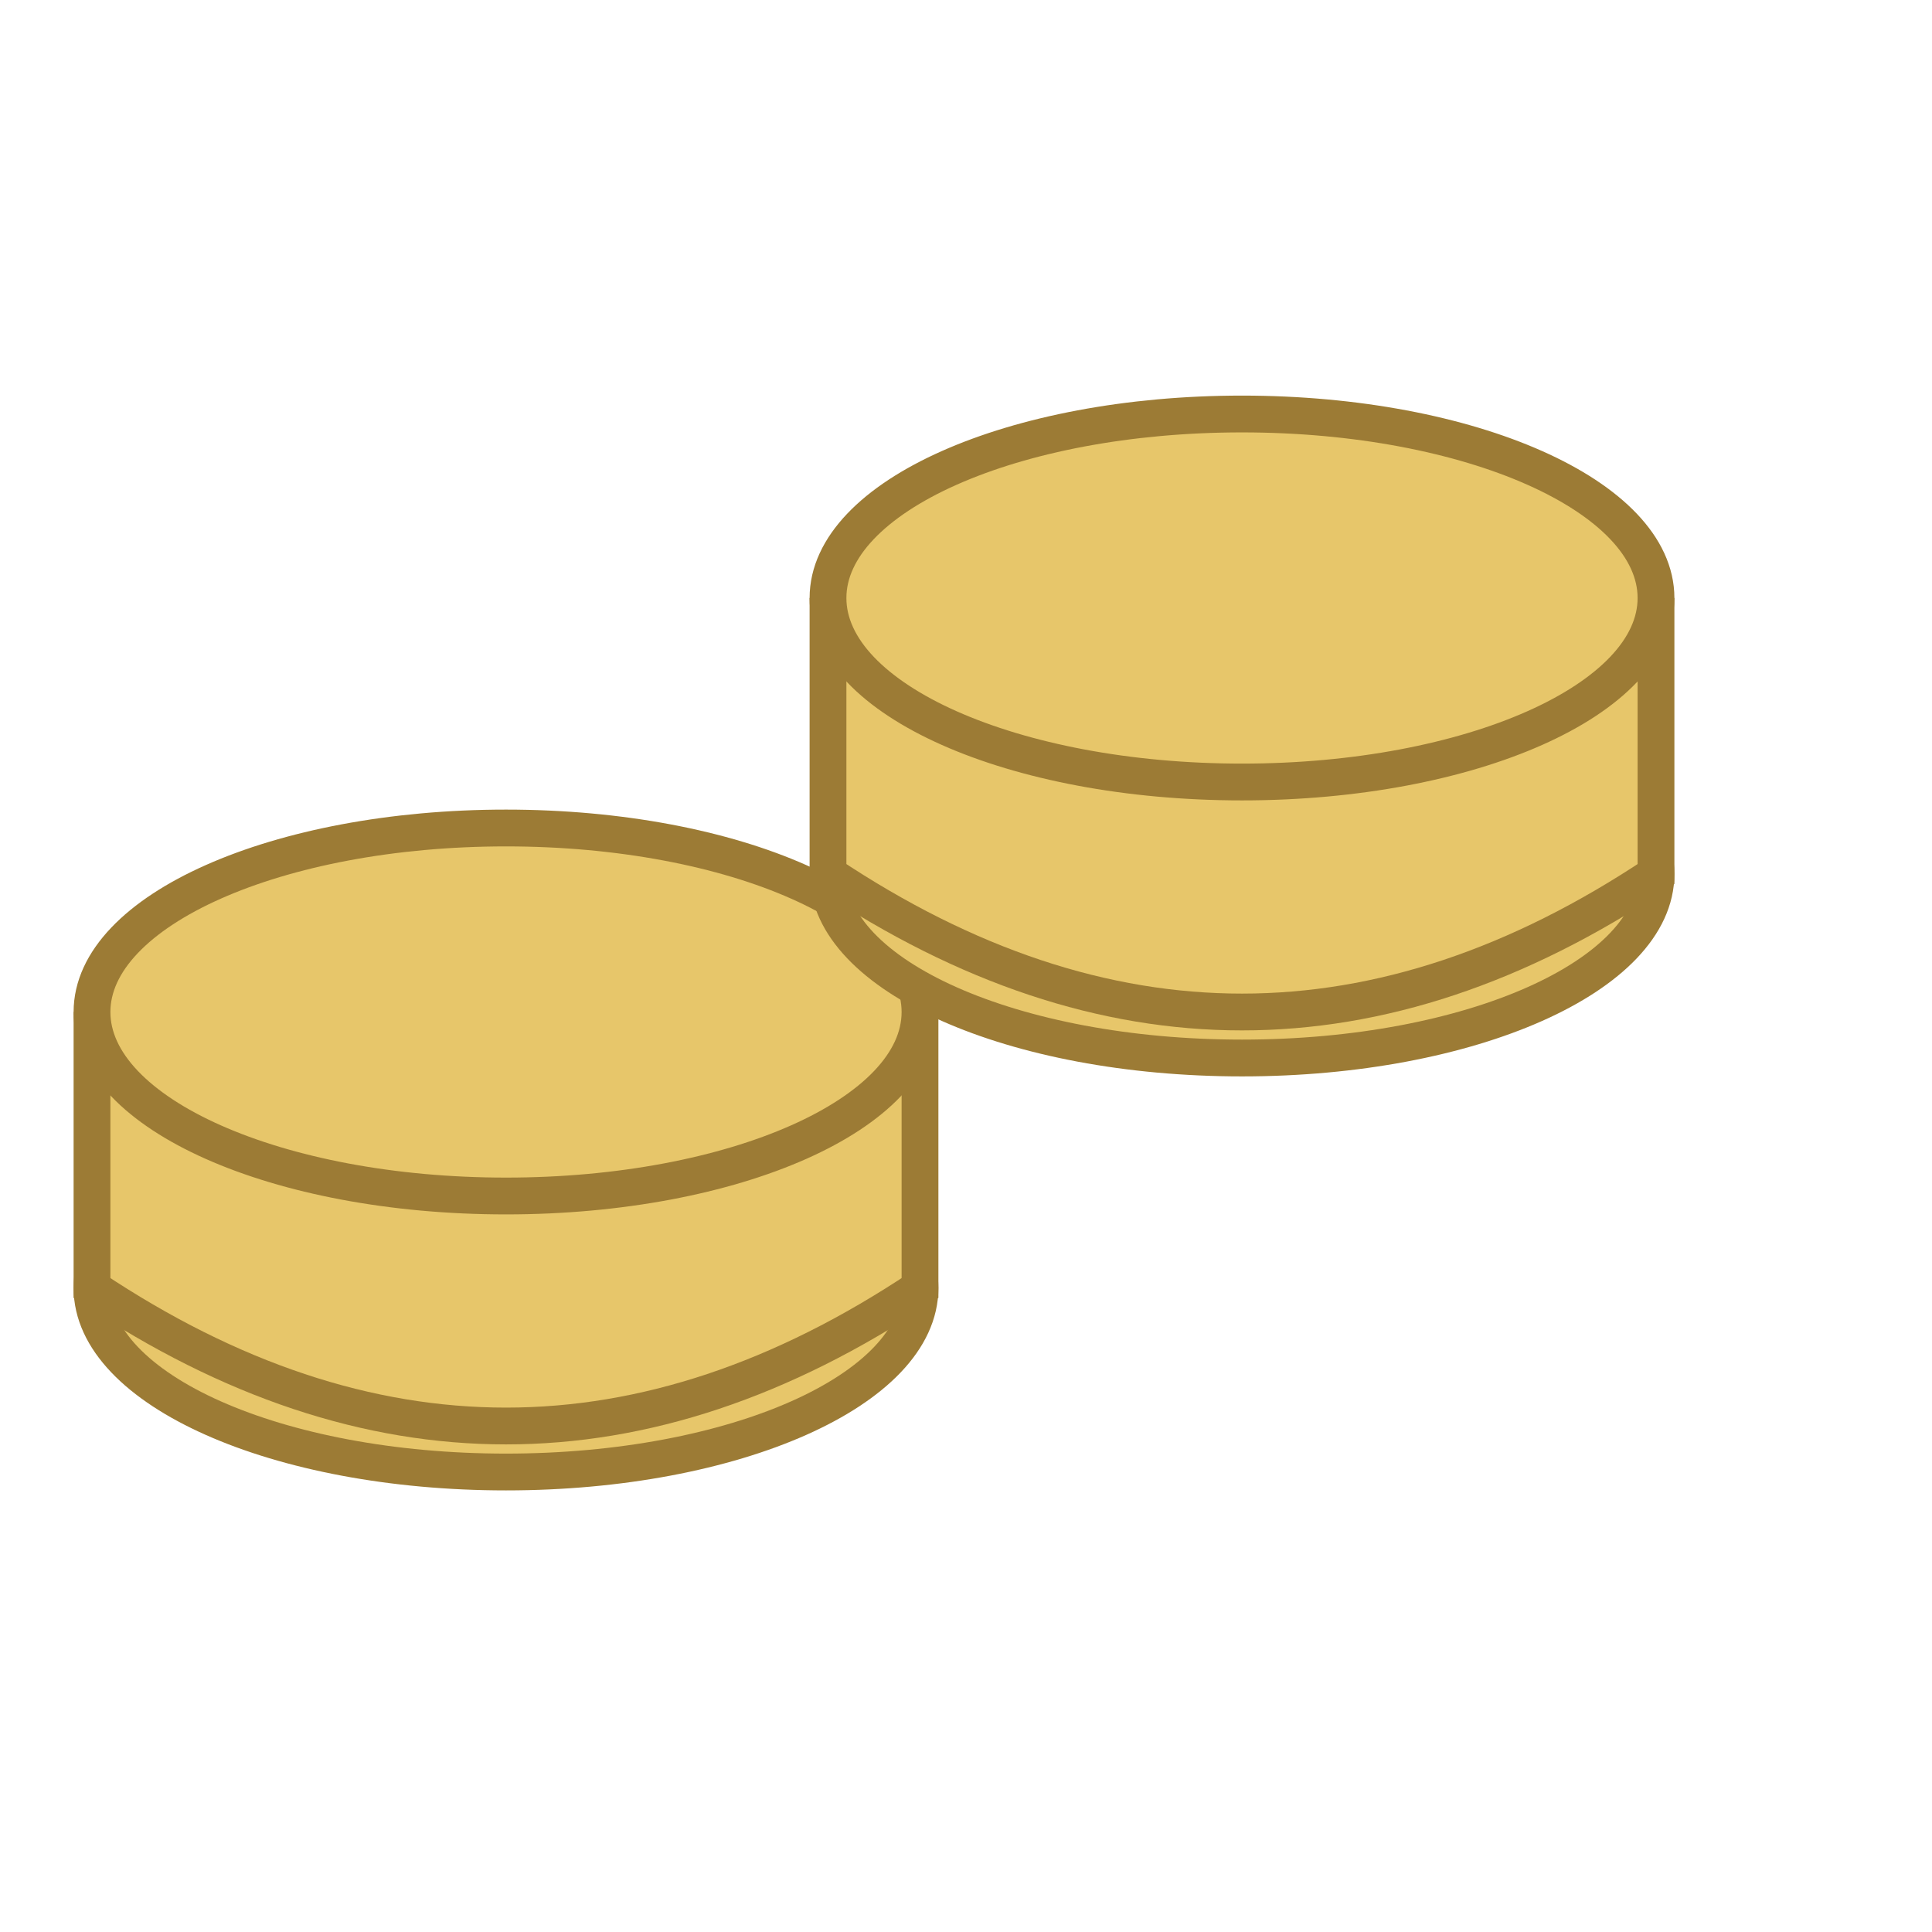
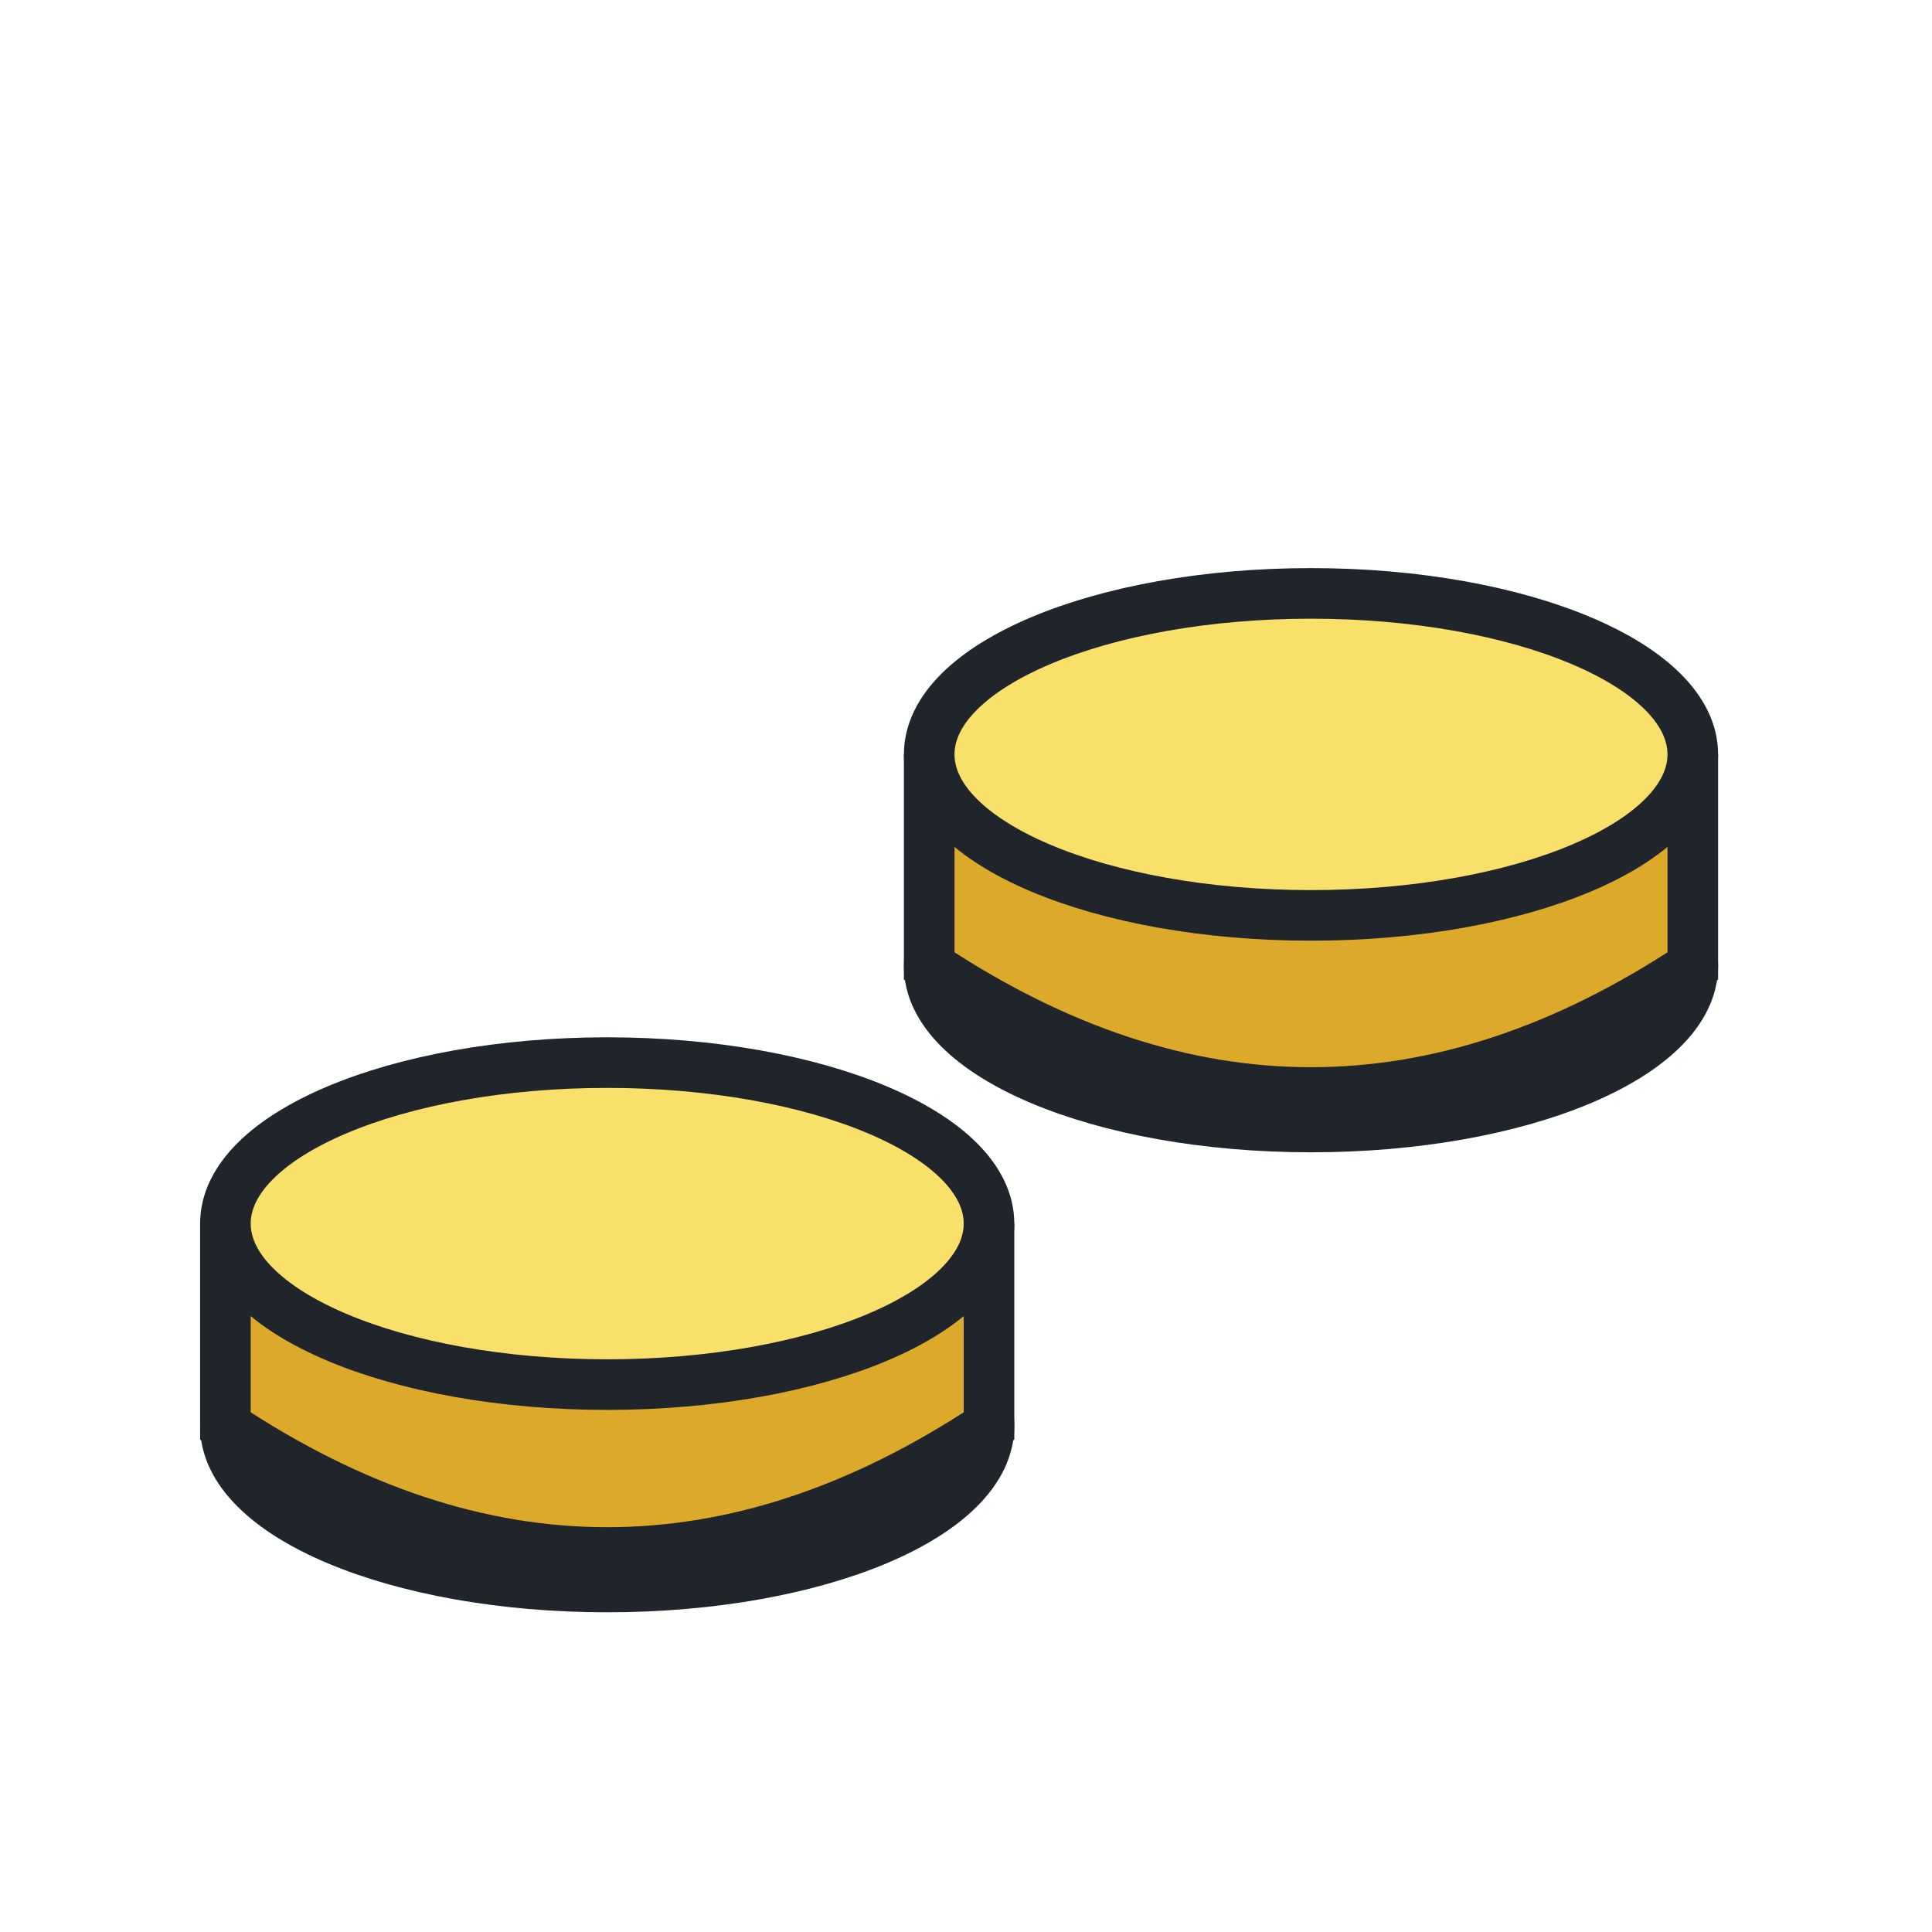
- <svg xmlns="http://www.w3.org/2000/svg" viewBox="0 0 420 420" role="img" aria-label="coins">
-   <g>
-     <g stroke="#9C7B35" stroke-width="8" fill="#E7C66A">
-       <ellipse cx="110" cy="280" rx="90" ry="40" />
-       <path d="M20 220 V280 Q110 340 200 280 V220" />
-       <ellipse cx="110" cy="220" rx="90" ry="40" />
-       <ellipse cx="270" cy="190" rx="90" ry="40" />
-       <path d="M180 130 V190 Q270 250 360 190 V130" />
-       <ellipse cx="270" cy="130" rx="90" ry="40" />
-     </g>
+ <svg xmlns="http://www.w3.org/2000/svg" viewBox="0 0 420 420" role="img" aria-label="Moedas">
+   <g stroke="#20252B" stroke-width="11">
+     <ellipse cx="132" cy="310" rx="83" ry="35" fill="#F7D24B" />
+     <path d="M49 266 V310 Q132 365 215 310 V266" fill="#DCA92B" />
+     <ellipse cx="132" cy="266" rx="83" ry="35" fill="#F9E06A" />
+     <ellipse cx="285" cy="210" rx="83" ry="35" fill="#F7D24B" />
+     <path d="M202 164 V210 Q285 265 368 210 V164" fill="#DCA92B" />
+     <ellipse cx="285" cy="164" rx="83" ry="35" fill="#F9E06A" />
  </g>
</svg>
